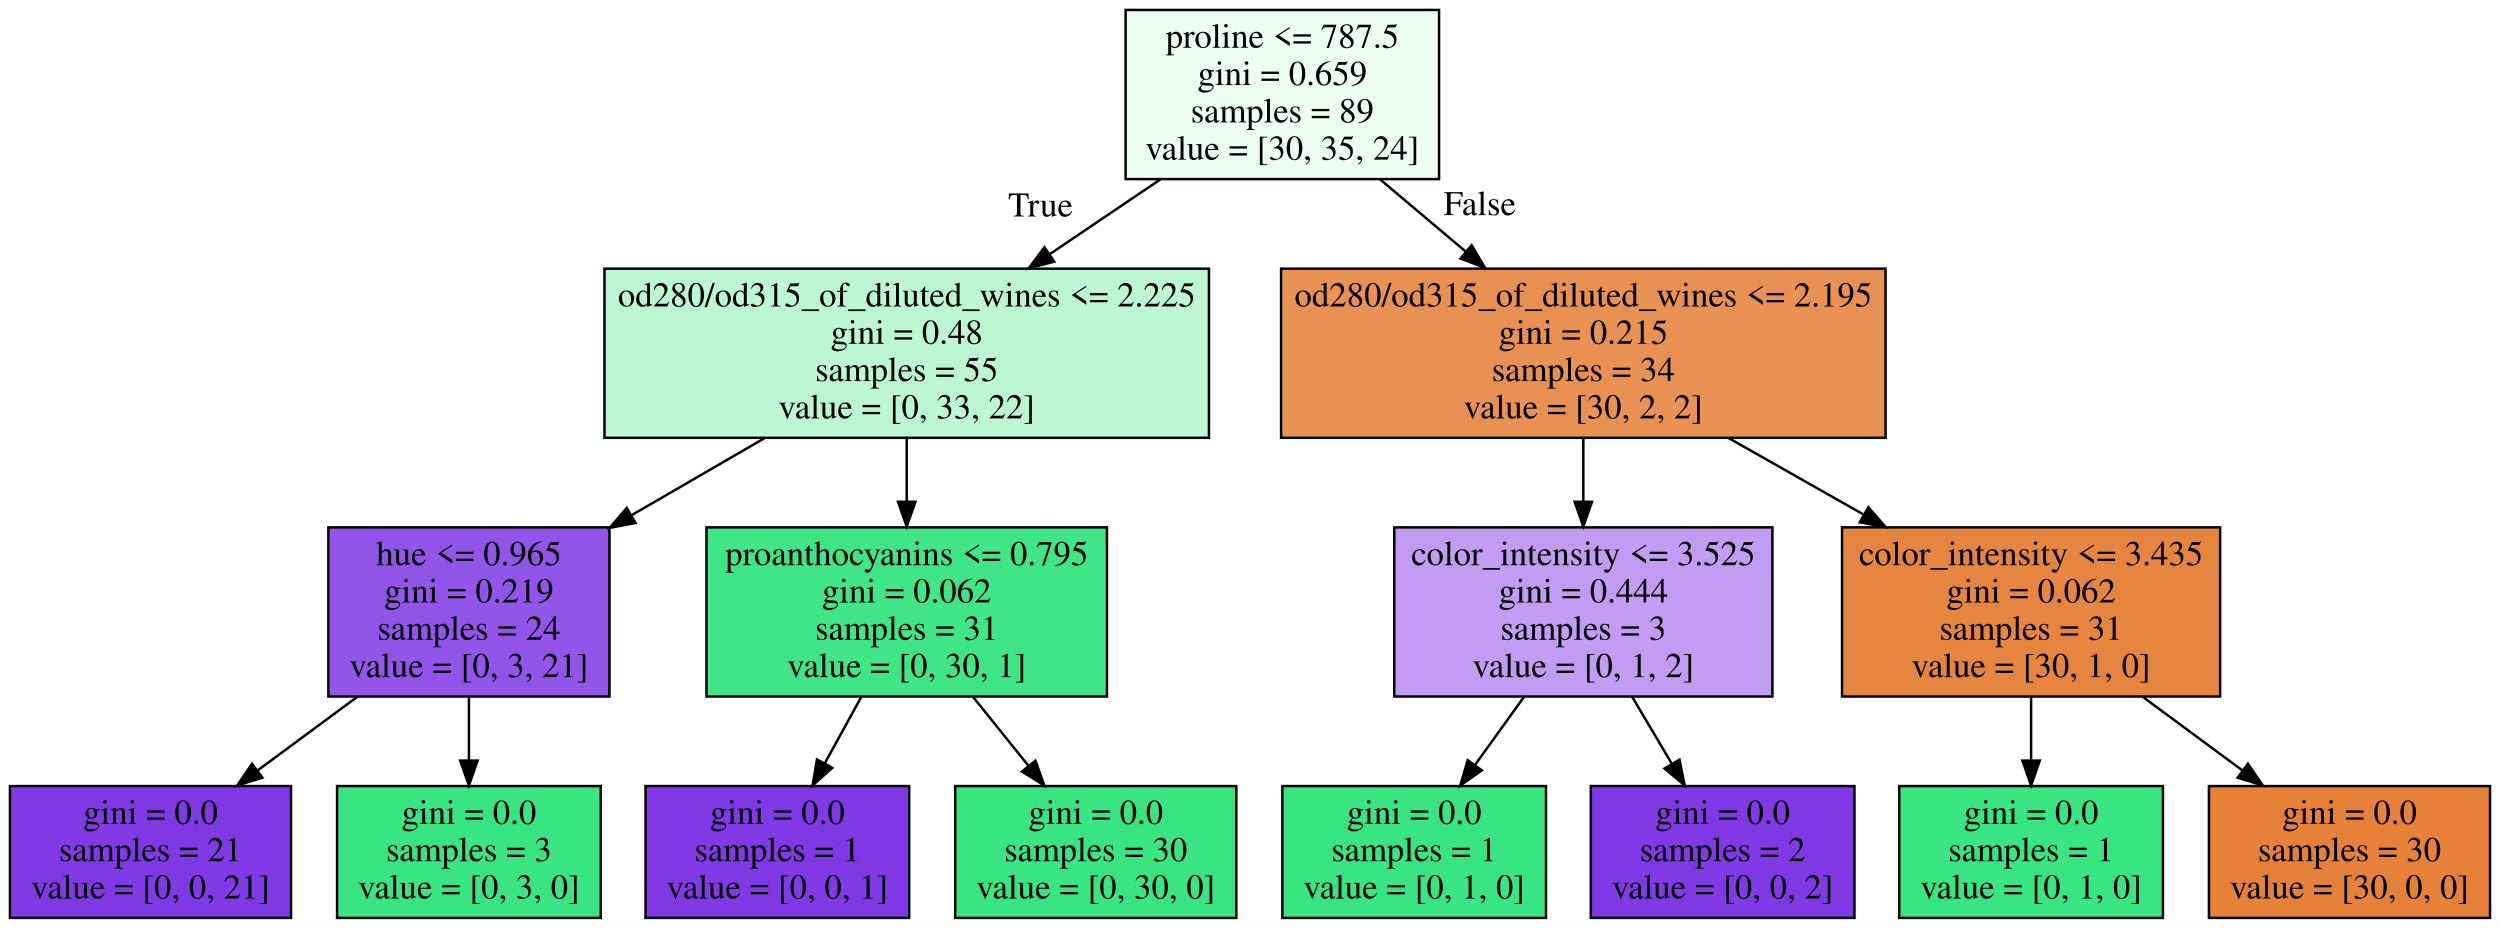
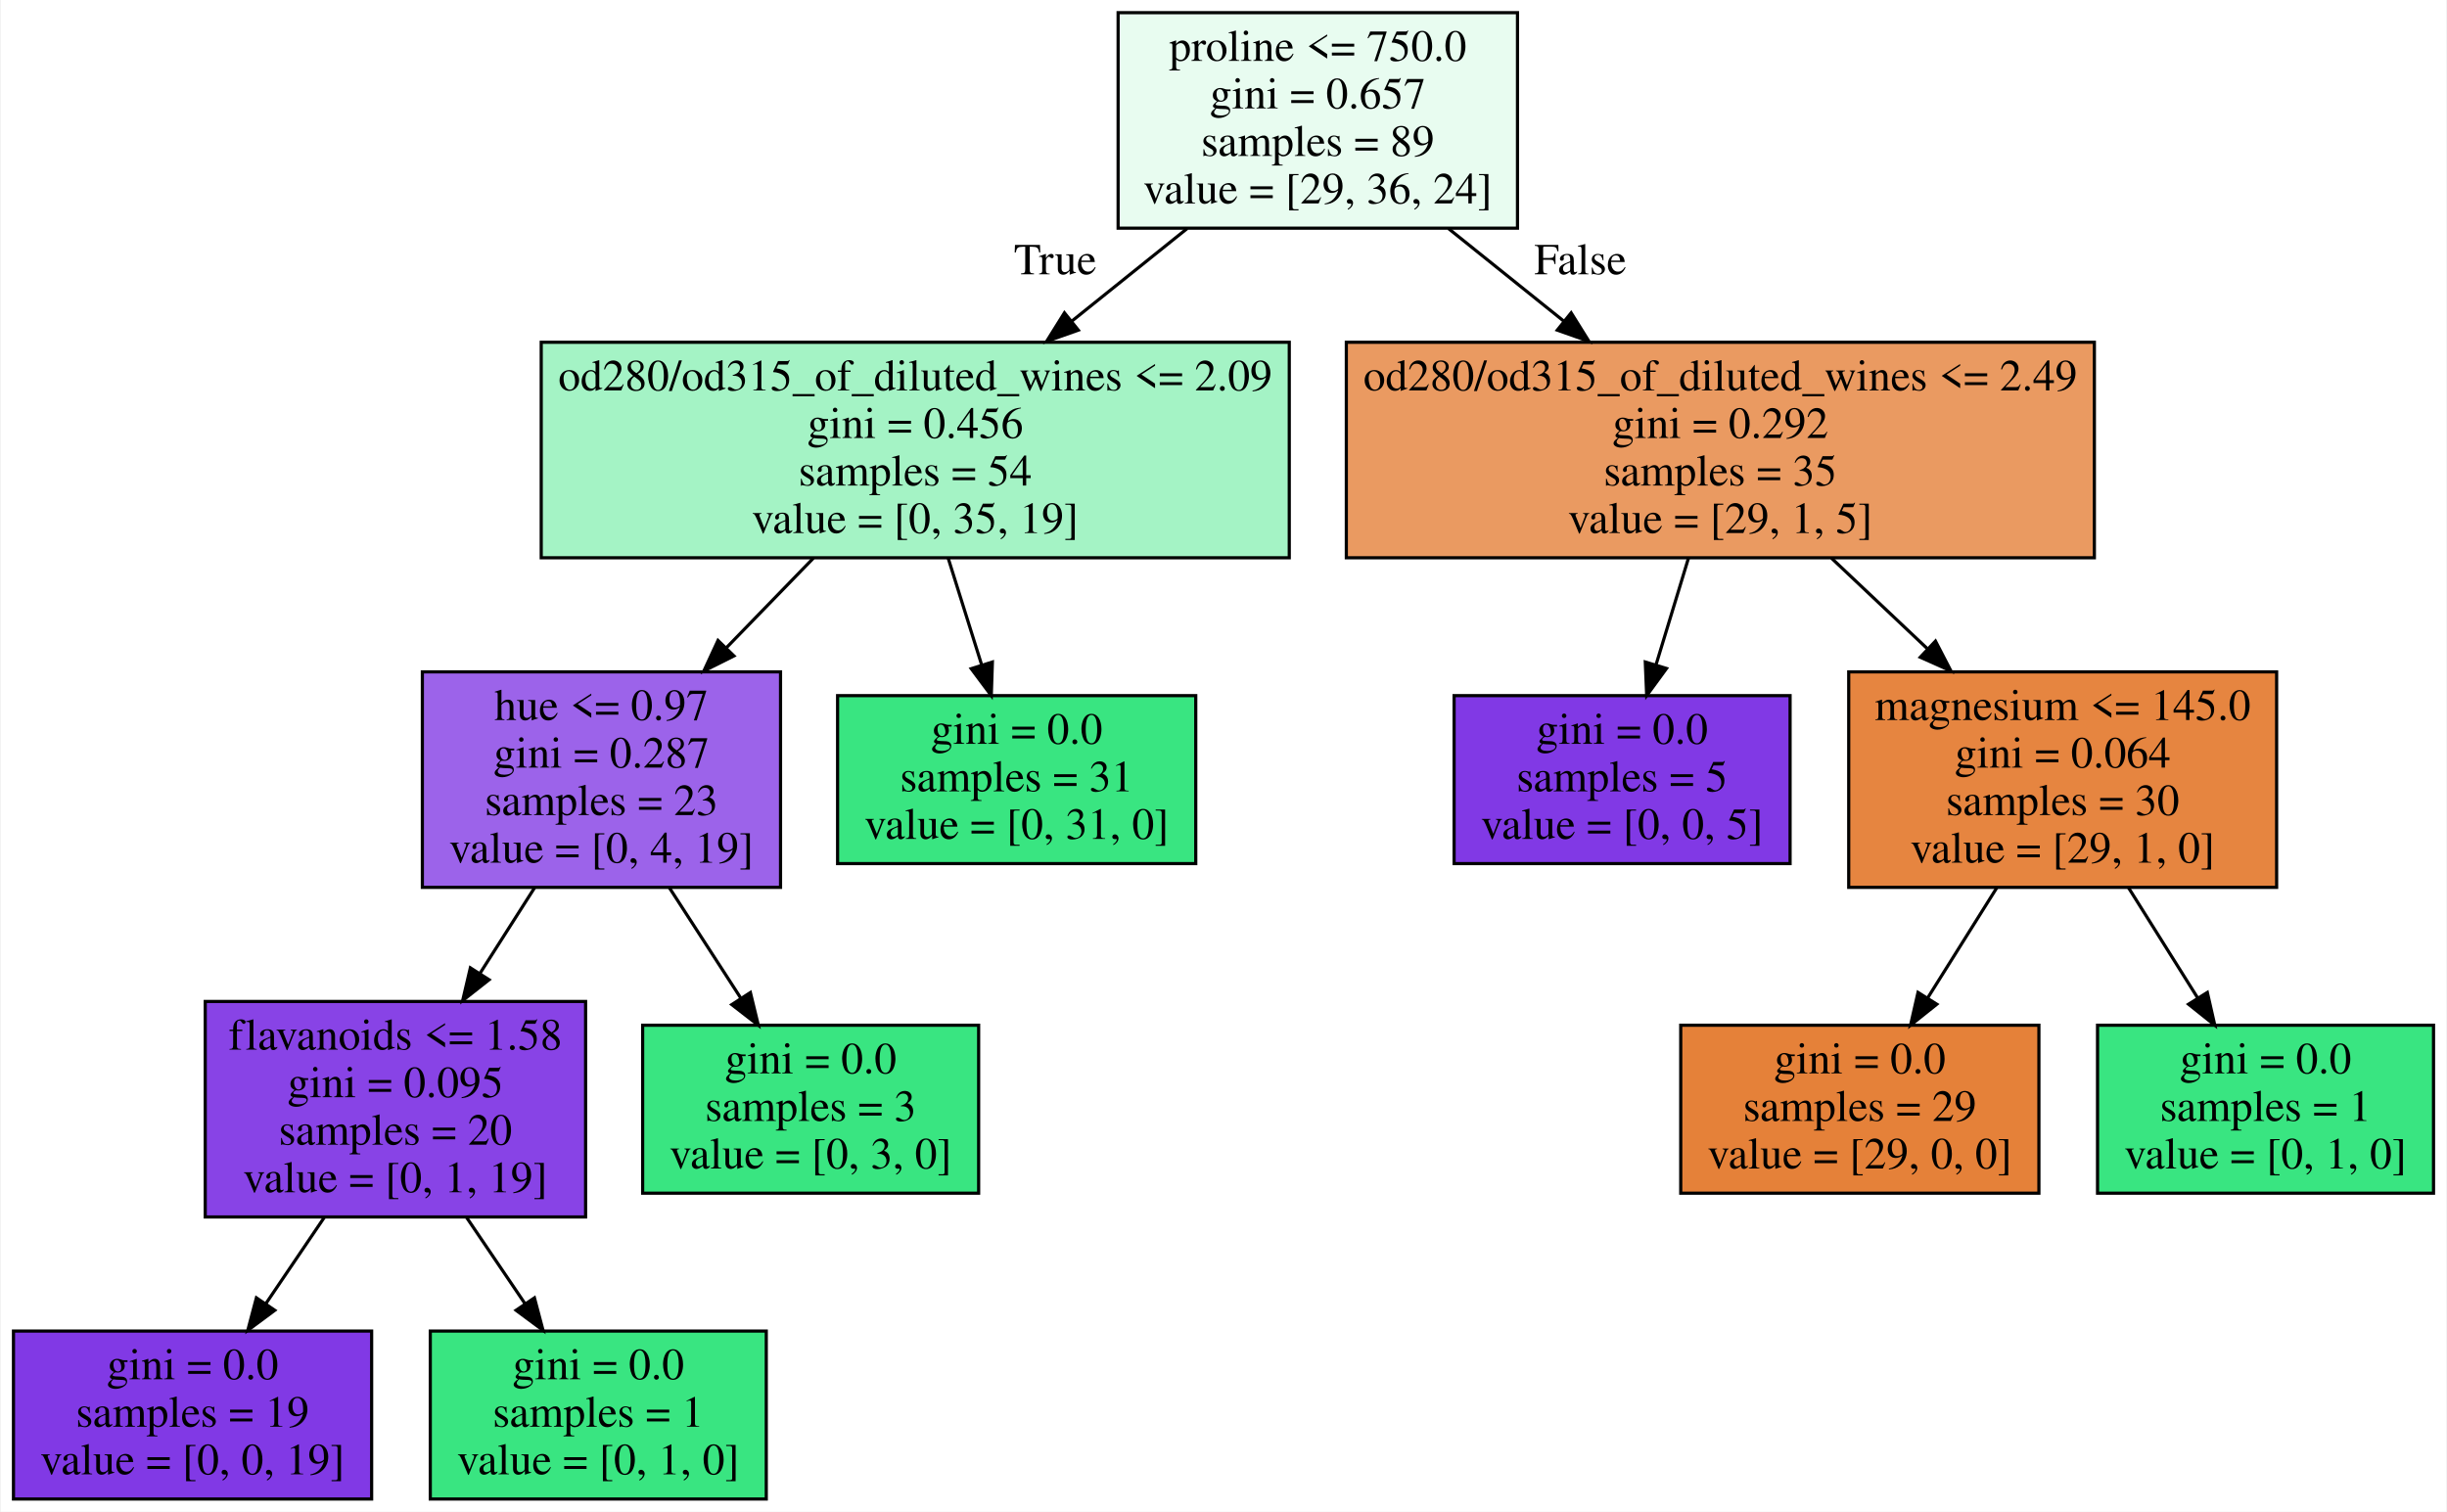
- <svg xmlns="http://www.w3.org/2000/svg" width="1005pt" height="373pt" viewBox="0.00 0.00 1005.00 373.00">
-   <g id="graph0" class="graph" transform="scale(1 1) rotate(0) translate(4 369)">
-     <polygon fill="white" stroke="transparent" points="-4,4 -4,-369 1001,-369 1001,4 -4,4" />
+ <svg xmlns="http://www.w3.org/2000/svg" width="772pt" height="477pt" viewBox="0.00 0.00 771.50 477.00">
+   <g id="graph0" class="graph" transform="scale(1 1) rotate(0) translate(4 473)">
+     <polygon fill="white" stroke="transparent" points="-4,4 -4,-473 767.5,-473 767.5,4 -4,4" />
    <g id="node1" class="node">
-       <polygon fill="#eefdf4" stroke="black" points="574.5,-365 448.5,-365 448.5,-297 574.5,-297 574.5,-365" />
-       <text text-anchor="middle" x="511.5" y="-349.8" font-family="Times,serif" font-size="14.00">proline &lt;= 787.5</text>
-       <text text-anchor="middle" x="511.5" y="-334.8" font-family="Times,serif" font-size="14.00">gini = 0.659</text>
-       <text text-anchor="middle" x="511.5" y="-319.8" font-family="Times,serif" font-size="14.00">samples = 89</text>
-       <text text-anchor="middle" x="511.5" y="-304.8" font-family="Times,serif" font-size="14.00">value = [30, 35, 24]</text>
+       <polygon fill="#e8fcf0" stroke="black" points="474.5,-469 348.5,-469 348.5,-401 474.5,-401 474.5,-469" />
+       <text text-anchor="middle" x="411.5" y="-453.8" font-family="Times,serif" font-size="14.00">proline &lt;= 750.0</text>
+       <text text-anchor="middle" x="411.5" y="-438.8" font-family="Times,serif" font-size="14.00">gini = 0.657</text>
+       <text text-anchor="middle" x="411.5" y="-423.8" font-family="Times,serif" font-size="14.00">samples = 89</text>
+       <text text-anchor="middle" x="411.5" y="-408.8" font-family="Times,serif" font-size="14.00">value = [29, 36, 24]</text>
    </g>
    <g id="node2" class="node">
-       <polygon fill="#bdf6d5" stroke="black" points="482,-261 239,-261 239,-193 482,-193 482,-261" />
-       <text text-anchor="middle" x="360.5" y="-245.8" font-family="Times,serif" font-size="14.00">od280/od315_of_diluted_wines &lt;= 2.225</text>
-       <text text-anchor="middle" x="360.5" y="-230.8" font-family="Times,serif" font-size="14.00">gini = 0.48</text>
-       <text text-anchor="middle" x="360.5" y="-215.8" font-family="Times,serif" font-size="14.00">samples = 55</text>
-       <text text-anchor="middle" x="360.5" y="-200.8" font-family="Times,serif" font-size="14.00">value = [0, 33, 22]</text>
+       <polygon fill="#a4f3c5" stroke="black" points="402.5,-365 166.5,-365 166.5,-297 402.5,-297 402.5,-365" />
+       <text text-anchor="middle" x="284.5" y="-349.8" font-family="Times,serif" font-size="14.00">od280/od315_of_diluted_wines &lt;= 2.09</text>
+       <text text-anchor="middle" x="284.5" y="-334.8" font-family="Times,serif" font-size="14.00">gini = 0.456</text>
+       <text text-anchor="middle" x="284.5" y="-319.8" font-family="Times,serif" font-size="14.00">samples = 54</text>
+       <text text-anchor="middle" x="284.5" y="-304.8" font-family="Times,serif" font-size="14.00">value = [0, 35, 19]</text>
    </g>
    <g id="edge1" class="edge">
-       <path fill="none" stroke="black" d="M462.47,-296.88C448.29,-287.3 432.68,-276.76 418.03,-266.86" />
-       <polygon fill="black" stroke="black" points="419.78,-263.82 409.54,-261.12 415.87,-269.62 419.78,-263.82" />
-       <text text-anchor="middle" x="414.29" y="-281.97" font-family="Times,serif" font-size="14.00">True</text>
+       <path fill="none" stroke="black" d="M370.27,-400.88C358.62,-391.53 345.83,-381.26 333.77,-371.57" />
+       <polygon fill="black" stroke="black" points="335.95,-368.83 325.96,-365.3 331.57,-374.29 335.95,-368.83" />
+       <text text-anchor="middle" x="328.67" y="-386.45" font-family="Times,serif" font-size="14.00">True</text>
    </g>
    <g id="node9" class="node">
-       <polygon fill="#e89152" stroke="black" points="754,-261 511,-261 511,-193 754,-193 754,-261" />
-       <text text-anchor="middle" x="632.5" y="-245.8" font-family="Times,serif" font-size="14.00">od280/od315_of_diluted_wines &lt;= 2.195</text>
-       <text text-anchor="middle" x="632.5" y="-230.8" font-family="Times,serif" font-size="14.00">gini = 0.215</text>
-       <text text-anchor="middle" x="632.5" y="-215.8" font-family="Times,serif" font-size="14.00">samples = 34</text>
-       <text text-anchor="middle" x="632.5" y="-200.8" font-family="Times,serif" font-size="14.00">value = [30, 2, 2]</text>
+       <polygon fill="#ea9a61" stroke="black" points="656.5,-365 420.5,-365 420.5,-297 656.5,-297 656.5,-365" />
+       <text text-anchor="middle" x="538.5" y="-349.8" font-family="Times,serif" font-size="14.00">od280/od315_of_diluted_wines &lt;= 2.49</text>
+       <text text-anchor="middle" x="538.5" y="-334.8" font-family="Times,serif" font-size="14.00">gini = 0.292</text>
+       <text text-anchor="middle" x="538.5" y="-319.8" font-family="Times,serif" font-size="14.00">samples = 35</text>
+       <text text-anchor="middle" x="538.5" y="-304.8" font-family="Times,serif" font-size="14.00">value = [29, 1, 5]</text>
    </g>
    <g id="edge8" class="edge">
-       <path fill="none" stroke="black" d="M550.79,-296.88C561.77,-287.62 573.83,-277.45 585.23,-267.85" />
-       <polygon fill="black" stroke="black" points="587.61,-270.42 593,-261.3 583.1,-265.07 587.61,-270.42" />
-       <text text-anchor="middle" x="590.88" y="-282.51" font-family="Times,serif" font-size="14.00">False</text>
+       <path fill="none" stroke="black" d="M452.73,-400.88C464.38,-391.53 477.17,-381.26 489.23,-371.57" />
+       <polygon fill="black" stroke="black" points="491.43,-374.29 497.04,-365.3 487.05,-368.83 491.43,-374.29" />
+       <text text-anchor="middle" x="494.33" y="-386.45" font-family="Times,serif" font-size="14.00">False</text>
    </g>
    <g id="node3" class="node">
-       <polygon fill="#9355e9" stroke="black" points="241,-157 128,-157 128,-89 241,-89 241,-157" />
-       <text text-anchor="middle" x="184.5" y="-141.8" font-family="Times,serif" font-size="14.00">hue &lt;= 0.965</text>
-       <text text-anchor="middle" x="184.5" y="-126.8" font-family="Times,serif" font-size="14.00">gini = 0.219</text>
-       <text text-anchor="middle" x="184.5" y="-111.8" font-family="Times,serif" font-size="14.00">samples = 24</text>
-       <text text-anchor="middle" x="184.5" y="-96.8" font-family="Times,serif" font-size="14.00">value = [0, 3, 21]</text>
+       <polygon fill="#9c63ea" stroke="black" points="242,-261 129,-261 129,-193 242,-193 242,-261" />
+       <text text-anchor="middle" x="185.5" y="-245.8" font-family="Times,serif" font-size="14.00">hue &lt;= 0.97</text>
+       <text text-anchor="middle" x="185.5" y="-230.8" font-family="Times,serif" font-size="14.00">gini = 0.287</text>
+       <text text-anchor="middle" x="185.5" y="-215.8" font-family="Times,serif" font-size="14.00">samples = 23</text>
+       <text text-anchor="middle" x="185.5" y="-200.8" font-family="Times,serif" font-size="14.00">value = [0, 4, 19]</text>
    </g>
    <g id="edge2" class="edge">
-       <path fill="none" stroke="black" d="M303.36,-192.88C286.35,-183.03 267.58,-172.15 250.08,-162" />
-       <polygon fill="black" stroke="black" points="251.46,-158.76 241.05,-156.78 247.95,-164.82 251.46,-158.76" />
+       <path fill="none" stroke="black" d="M252.36,-296.88C243.63,-287.89 234.07,-278.04 224.98,-268.68" />
+       <polygon fill="black" stroke="black" points="227.3,-266.04 217.82,-261.3 222.27,-270.91 227.3,-266.04" />
+     </g>
+     <g id="node8" class="node">
+       <polygon fill="#39e581" stroke="black" points="373,-253.5 260,-253.5 260,-200.5 373,-200.5 373,-253.5" />
+       <text text-anchor="middle" x="316.5" y="-238.3" font-family="Times,serif" font-size="14.00">gini = 0.0</text>
+       <text text-anchor="middle" x="316.5" y="-223.3" font-family="Times,serif" font-size="14.00">samples = 31</text>
+       <text text-anchor="middle" x="316.5" y="-208.3" font-family="Times,serif" font-size="14.00">value = [0, 31, 0]</text>
+     </g>
+     <g id="edge7" class="edge">
+       <path fill="none" stroke="black" d="M294.89,-296.88C298.27,-286.11 302.03,-274.11 305.46,-263.18" />
+       <polygon fill="black" stroke="black" points="308.84,-264.11 308.49,-253.52 302.16,-262.01 308.84,-264.11" />
+     </g>
+     <g id="node4" class="node">
+       <polygon fill="#8843e6" stroke="black" points="180.5,-157 60.5,-157 60.5,-89 180.5,-89 180.5,-157" />
+       <text text-anchor="middle" x="120.5" y="-141.8" font-family="Times,serif" font-size="14.00">flavanoids &lt;= 1.58</text>
+       <text text-anchor="middle" x="120.5" y="-126.8" font-family="Times,serif" font-size="14.00">gini = 0.095</text>
+       <text text-anchor="middle" x="120.5" y="-111.8" font-family="Times,serif" font-size="14.00">samples = 20</text>
+       <text text-anchor="middle" x="120.5" y="-96.8" font-family="Times,serif" font-size="14.00">value = [0, 1, 19]</text>
+     </g>
+     <g id="edge3" class="edge">
+       <path fill="none" stroke="black" d="M164.4,-192.88C158.89,-184.24 152.88,-174.82 147.13,-165.79" />
+       <polygon fill="black" stroke="black" points="150.05,-163.85 141.72,-157.3 144.14,-167.61 150.05,-163.85" />
+     </g>
+     <g id="node7" class="node">
+       <polygon fill="#39e581" stroke="black" points="304.5,-149.5 198.5,-149.5 198.5,-96.5 304.5,-96.5 304.5,-149.5" />
+       <text text-anchor="middle" x="251.5" y="-134.3" font-family="Times,serif" font-size="14.00">gini = 0.0</text>
+       <text text-anchor="middle" x="251.5" y="-119.3" font-family="Times,serif" font-size="14.00">samples = 3</text>
+       <text text-anchor="middle" x="251.5" y="-104.3" font-family="Times,serif" font-size="14.00">value = [0, 3, 0]</text>
+     </g>
+     <g id="edge6" class="edge">
+       <path fill="none" stroke="black" d="M206.93,-192.88C214.12,-181.78 222.14,-169.37 229.38,-158.18" />
+       <polygon fill="black" stroke="black" points="232.49,-159.82 234.99,-149.52 226.62,-156.01 232.49,-159.82" />
+     </g>
+     <g id="node5" class="node">
+       <polygon fill="#8139e5" stroke="black" points="113,-53 0,-53 0,0 113,0 113,-53" />
+       <text text-anchor="middle" x="56.5" y="-37.8" font-family="Times,serif" font-size="14.00">gini = 0.0</text>
+       <text text-anchor="middle" x="56.5" y="-22.8" font-family="Times,serif" font-size="14.00">samples = 19</text>
+       <text text-anchor="middle" x="56.5" y="-7.8" font-family="Times,serif" font-size="14.00">value = [0, 0, 19]</text>
+     </g>
+     <g id="edge4" class="edge">
+       <path fill="none" stroke="black" d="M98.12,-88.95C92.11,-80.07 85.6,-70.46 79.55,-61.54" />
+       <polygon fill="black" stroke="black" points="82.44,-59.55 73.93,-53.24 76.64,-63.48 82.44,-59.55" />
    </g>
    <g id="node6" class="node">
-       <polygon fill="#40e685" stroke="black" points="441,-157 280,-157 280,-89 441,-89 441,-157" />
-       <text text-anchor="middle" x="360.5" y="-141.8" font-family="Times,serif" font-size="14.00">proanthocyanins &lt;= 0.795</text>
-       <text text-anchor="middle" x="360.5" y="-126.8" font-family="Times,serif" font-size="14.00">gini = 0.062</text>
-       <text text-anchor="middle" x="360.5" y="-111.8" font-family="Times,serif" font-size="14.00">samples = 31</text>
-       <text text-anchor="middle" x="360.5" y="-96.8" font-family="Times,serif" font-size="14.00">value = [0, 30, 1]</text>
+       <polygon fill="#39e581" stroke="black" points="237.5,-53 131.5,-53 131.5,0 237.5,0 237.5,-53" />
+       <text text-anchor="middle" x="184.5" y="-37.8" font-family="Times,serif" font-size="14.00">gini = 0.0</text>
+       <text text-anchor="middle" x="184.5" y="-22.8" font-family="Times,serif" font-size="14.00">samples = 1</text>
+       <text text-anchor="middle" x="184.5" y="-7.8" font-family="Times,serif" font-size="14.00">value = [0, 1, 0]</text>
    </g>
    <g id="edge5" class="edge">
-       <path fill="none" stroke="black" d="M360.5,-192.88C360.5,-184.78 360.5,-175.98 360.5,-167.47" />
-       <polygon fill="black" stroke="black" points="364,-167.3 360.5,-157.3 357,-167.3 364,-167.3" />
-     </g>
-     <g id="node4" class="node">
-       <polygon fill="#8139e5" stroke="black" points="113,-53 0,-53 0,0 113,0 113,-53" />
-       <text text-anchor="middle" x="56.5" y="-37.8" font-family="Times,serif" font-size="14.00">gini = 0.0</text>
-       <text text-anchor="middle" x="56.5" y="-22.8" font-family="Times,serif" font-size="14.00">samples = 21</text>
-       <text text-anchor="middle" x="56.5" y="-7.8" font-family="Times,serif" font-size="14.00">value = [0, 0, 21]</text>
-     </g>
-     <g id="edge3" class="edge">
-       <path fill="none" stroke="black" d="M139.73,-88.95C126.72,-79.34 112.54,-68.87 99.63,-59.34" />
-       <polygon fill="black" stroke="black" points="101.48,-56.36 91.36,-53.24 97.33,-61.99 101.48,-56.36" />
-     </g>
-     <g id="node5" class="node">
-       <polygon fill="#39e581" stroke="black" points="237.5,-53 131.5,-53 131.5,0 237.5,0 237.5,-53" />
-       <text text-anchor="middle" x="184.5" y="-37.8" font-family="Times,serif" font-size="14.00">gini = 0.0</text>
-       <text text-anchor="middle" x="184.5" y="-22.8" font-family="Times,serif" font-size="14.00">samples = 3</text>
-       <text text-anchor="middle" x="184.5" y="-7.8" font-family="Times,serif" font-size="14.00">value = [0, 3, 0]</text>
-     </g>
-     <g id="edge4" class="edge">
-       <path fill="none" stroke="black" d="M184.5,-88.95C184.5,-80.72 184.5,-71.85 184.5,-63.48" />
-       <polygon fill="black" stroke="black" points="188,-63.24 184.5,-53.24 181,-63.24 188,-63.24" />
-     </g>
-     <g id="node7" class="node">
-       <polygon fill="#8139e5" stroke="black" points="361.5,-53 255.5,-53 255.5,0 361.5,0 361.5,-53" />
-       <text text-anchor="middle" x="308.5" y="-37.8" font-family="Times,serif" font-size="14.00">gini = 0.0</text>
-       <text text-anchor="middle" x="308.5" y="-22.8" font-family="Times,serif" font-size="14.00">samples = 1</text>
-       <text text-anchor="middle" x="308.5" y="-7.8" font-family="Times,serif" font-size="14.00">value = [0, 0, 1]</text>
-     </g>
-     <g id="edge6" class="edge">
-       <path fill="none" stroke="black" d="M342.31,-88.95C337.53,-80.26 332.36,-70.86 327.53,-62.09" />
-       <polygon fill="black" stroke="black" points="330.55,-60.31 322.66,-53.24 324.42,-63.69 330.55,-60.31" />
-     </g>
-     <g id="node8" class="node">
-       <polygon fill="#39e581" stroke="black" points="493,-53 380,-53 380,0 493,0 493,-53" />
-       <text text-anchor="middle" x="436.5" y="-37.8" font-family="Times,serif" font-size="14.00">gini = 0.0</text>
-       <text text-anchor="middle" x="436.5" y="-22.8" font-family="Times,serif" font-size="14.00">samples = 30</text>
-       <text text-anchor="middle" x="436.5" y="-7.8" font-family="Times,serif" font-size="14.00">value = [0, 30, 0]</text>
-     </g>
-     <g id="edge7" class="edge">
-       <path fill="none" stroke="black" d="M387.08,-88.95C394.29,-79.98 402.11,-70.27 409.35,-61.26" />
-       <polygon fill="black" stroke="black" points="412.26,-63.22 415.8,-53.24 406.81,-58.84 412.26,-63.22" />
+       <path fill="none" stroke="black" d="M142.88,-88.95C148.89,-80.07 155.4,-70.46 161.45,-61.54" />
+       <polygon fill="black" stroke="black" points="164.36,-63.48 167.07,-53.24 158.56,-59.55 164.36,-63.48" />
    </g>
    <g id="node10" class="node">
-       <polygon fill="#c09cf2" stroke="black" points="708.5,-157 556.5,-157 556.5,-89 708.5,-89 708.5,-157" />
-       <text text-anchor="middle" x="632.5" y="-141.8" font-family="Times,serif" font-size="14.00">color_intensity &lt;= 3.525</text>
-       <text text-anchor="middle" x="632.5" y="-126.8" font-family="Times,serif" font-size="14.00">gini = 0.444</text>
-       <text text-anchor="middle" x="632.5" y="-111.8" font-family="Times,serif" font-size="14.00">samples = 3</text>
-       <text text-anchor="middle" x="632.5" y="-96.8" font-family="Times,serif" font-size="14.00">value = [0, 1, 2]</text>
+       <polygon fill="#8139e5" stroke="black" points="560.5,-253.5 454.5,-253.5 454.5,-200.5 560.5,-200.5 560.5,-253.5" />
+       <text text-anchor="middle" x="507.5" y="-238.3" font-family="Times,serif" font-size="14.00">gini = 0.0</text>
+       <text text-anchor="middle" x="507.5" y="-223.3" font-family="Times,serif" font-size="14.00">samples = 5</text>
+       <text text-anchor="middle" x="507.5" y="-208.3" font-family="Times,serif" font-size="14.00">value = [0, 0, 5]</text>
    </g>
    <g id="edge9" class="edge">
-       <path fill="none" stroke="black" d="M632.5,-192.88C632.5,-184.78 632.5,-175.98 632.5,-167.47" />
-       <polygon fill="black" stroke="black" points="636,-167.3 632.5,-157.3 629,-167.3 636,-167.3" />
+       <path fill="none" stroke="black" d="M528.44,-296.88C525.16,-286.11 521.51,-274.11 518.19,-263.18" />
+       <polygon fill="black" stroke="black" points="521.51,-262.07 515.26,-253.52 514.82,-264.11 521.51,-262.07" />
+     </g>
+     <g id="node11" class="node">
+       <polygon fill="#e68540" stroke="black" points="714,-261 579,-261 579,-193 714,-193 714,-261" />
+       <text text-anchor="middle" x="646.5" y="-245.8" font-family="Times,serif" font-size="14.00">magnesium &lt;= 145.0</text>
+       <text text-anchor="middle" x="646.5" y="-230.8" font-family="Times,serif" font-size="14.00">gini = 0.064</text>
+       <text text-anchor="middle" x="646.5" y="-215.8" font-family="Times,serif" font-size="14.00">samples = 30</text>
+       <text text-anchor="middle" x="646.5" y="-200.8" font-family="Times,serif" font-size="14.00">value = [29, 1, 0]</text>
+     </g>
+     <g id="edge10" class="edge">
+       <path fill="none" stroke="black" d="M573.56,-296.88C583.18,-287.8 593.72,-277.85 603.72,-268.4" />
+       <polygon fill="black" stroke="black" points="606.37,-270.71 611.24,-261.3 601.57,-265.62 606.37,-270.71" />
+     </g>
+     <g id="node12" class="node">
+       <polygon fill="#e58139" stroke="black" points="639,-149.5 526,-149.5 526,-96.5 639,-96.5 639,-149.5" />
+       <text text-anchor="middle" x="582.5" y="-134.3" font-family="Times,serif" font-size="14.00">gini = 0.0</text>
+       <text text-anchor="middle" x="582.5" y="-119.3" font-family="Times,serif" font-size="14.00">samples = 29</text>
+       <text text-anchor="middle" x="582.5" y="-104.3" font-family="Times,serif" font-size="14.00">value = [29, 0, 0]</text>
+     </g>
+     <g id="edge11" class="edge">
+       <path fill="none" stroke="black" d="M625.72,-192.88C618.75,-181.78 610.97,-169.37 603.95,-158.18" />
+       <polygon fill="black" stroke="black" points="606.79,-156.13 598.51,-149.52 600.86,-159.85 606.79,-156.13" />
    </g>
    <g id="node13" class="node">
-       <polygon fill="#e68540" stroke="black" points="888.5,-157 736.5,-157 736.5,-89 888.5,-89 888.5,-157" />
-       <text text-anchor="middle" x="812.5" y="-141.8" font-family="Times,serif" font-size="14.00">color_intensity &lt;= 3.435</text>
-       <text text-anchor="middle" x="812.5" y="-126.8" font-family="Times,serif" font-size="14.00">gini = 0.062</text>
-       <text text-anchor="middle" x="812.5" y="-111.8" font-family="Times,serif" font-size="14.00">samples = 31</text>
-       <text text-anchor="middle" x="812.5" y="-96.8" font-family="Times,serif" font-size="14.00">value = [30, 1, 0]</text>
+       <polygon fill="#39e581" stroke="black" points="763.5,-149.5 657.5,-149.5 657.5,-96.5 763.5,-96.5 763.5,-149.5" />
+       <text text-anchor="middle" x="710.5" y="-134.3" font-family="Times,serif" font-size="14.00">gini = 0.0</text>
+       <text text-anchor="middle" x="710.5" y="-119.3" font-family="Times,serif" font-size="14.00">samples = 1</text>
+       <text text-anchor="middle" x="710.5" y="-104.3" font-family="Times,serif" font-size="14.00">value = [0, 1, 0]</text>
    </g>
    <g id="edge12" class="edge">
-       <path fill="none" stroke="black" d="M690.94,-192.88C708.16,-183.12 727.15,-172.37 744.89,-162.31" />
-       <polygon fill="black" stroke="black" points="747.07,-165.1 754.04,-157.12 743.62,-159.01 747.07,-165.1" />
-     </g>
-     <g id="node11" class="node">
-       <polygon fill="#39e581" stroke="black" points="617.5,-53 511.5,-53 511.5,0 617.5,0 617.5,-53" />
-       <text text-anchor="middle" x="564.5" y="-37.8" font-family="Times,serif" font-size="14.00">gini = 0.0</text>
-       <text text-anchor="middle" x="564.5" y="-22.8" font-family="Times,serif" font-size="14.00">samples = 1</text>
-       <text text-anchor="middle" x="564.5" y="-7.8" font-family="Times,serif" font-size="14.00">value = [0, 1, 0]</text>
-     </g>
-     <g id="edge10" class="edge">
-       <path fill="none" stroke="black" d="M608.72,-88.95C602.33,-80.07 595.42,-70.46 588.99,-61.54" />
-       <polygon fill="black" stroke="black" points="591.7,-59.31 583.02,-53.24 586.02,-63.4 591.7,-59.31" />
-     </g>
-     <g id="node12" class="node">
-       <polygon fill="#8139e5" stroke="black" points="741.5,-53 635.5,-53 635.5,0 741.5,0 741.5,-53" />
-       <text text-anchor="middle" x="688.5" y="-37.8" font-family="Times,serif" font-size="14.00">gini = 0.0</text>
-       <text text-anchor="middle" x="688.5" y="-22.8" font-family="Times,serif" font-size="14.00">samples = 2</text>
-       <text text-anchor="middle" x="688.5" y="-7.8" font-family="Times,serif" font-size="14.00">value = [0, 0, 2]</text>
-     </g>
-     <g id="edge11" class="edge">
-       <path fill="none" stroke="black" d="M652.09,-88.95C657.24,-80.26 662.8,-70.86 668,-62.09" />
-       <polygon fill="black" stroke="black" points="671.16,-63.62 673.25,-53.24 665.14,-60.06 671.16,-63.62" />
-     </g>
-     <g id="node14" class="node">
-       <polygon fill="#39e581" stroke="black" points="865.5,-53 759.5,-53 759.5,0 865.5,0 865.5,-53" />
-       <text text-anchor="middle" x="812.5" y="-37.8" font-family="Times,serif" font-size="14.00">gini = 0.0</text>
-       <text text-anchor="middle" x="812.5" y="-22.8" font-family="Times,serif" font-size="14.00">samples = 1</text>
-       <text text-anchor="middle" x="812.5" y="-7.8" font-family="Times,serif" font-size="14.00">value = [0, 1, 0]</text>
-     </g>
-     <g id="edge13" class="edge">
-       <path fill="none" stroke="black" d="M812.5,-88.95C812.5,-80.72 812.5,-71.85 812.5,-63.48" />
-       <polygon fill="black" stroke="black" points="816,-63.24 812.5,-53.24 809,-63.24 816,-63.24" />
-     </g>
-     <g id="node15" class="node">
-       <polygon fill="#e58139" stroke="black" points="997,-53 884,-53 884,0 997,0 997,-53" />
-       <text text-anchor="middle" x="940.5" y="-37.8" font-family="Times,serif" font-size="14.00">gini = 0.0</text>
-       <text text-anchor="middle" x="940.5" y="-22.8" font-family="Times,serif" font-size="14.00">samples = 30</text>
-       <text text-anchor="middle" x="940.5" y="-7.8" font-family="Times,serif" font-size="14.00">value = [30, 0, 0]</text>
-     </g>
-     <g id="edge14" class="edge">
-       <path fill="none" stroke="black" d="M857.27,-88.95C870.28,-79.34 884.46,-68.87 897.37,-59.34" />
-       <polygon fill="black" stroke="black" points="899.67,-61.99 905.64,-53.24 895.52,-56.36 899.67,-61.99" />
+       <path fill="none" stroke="black" d="M667.28,-192.88C674.25,-181.78 682.03,-169.37 689.05,-158.18" />
+       <polygon fill="black" stroke="black" points="692.14,-159.85 694.49,-149.52 686.21,-156.13 692.14,-159.85" />
    </g>
  </g>
</svg>
